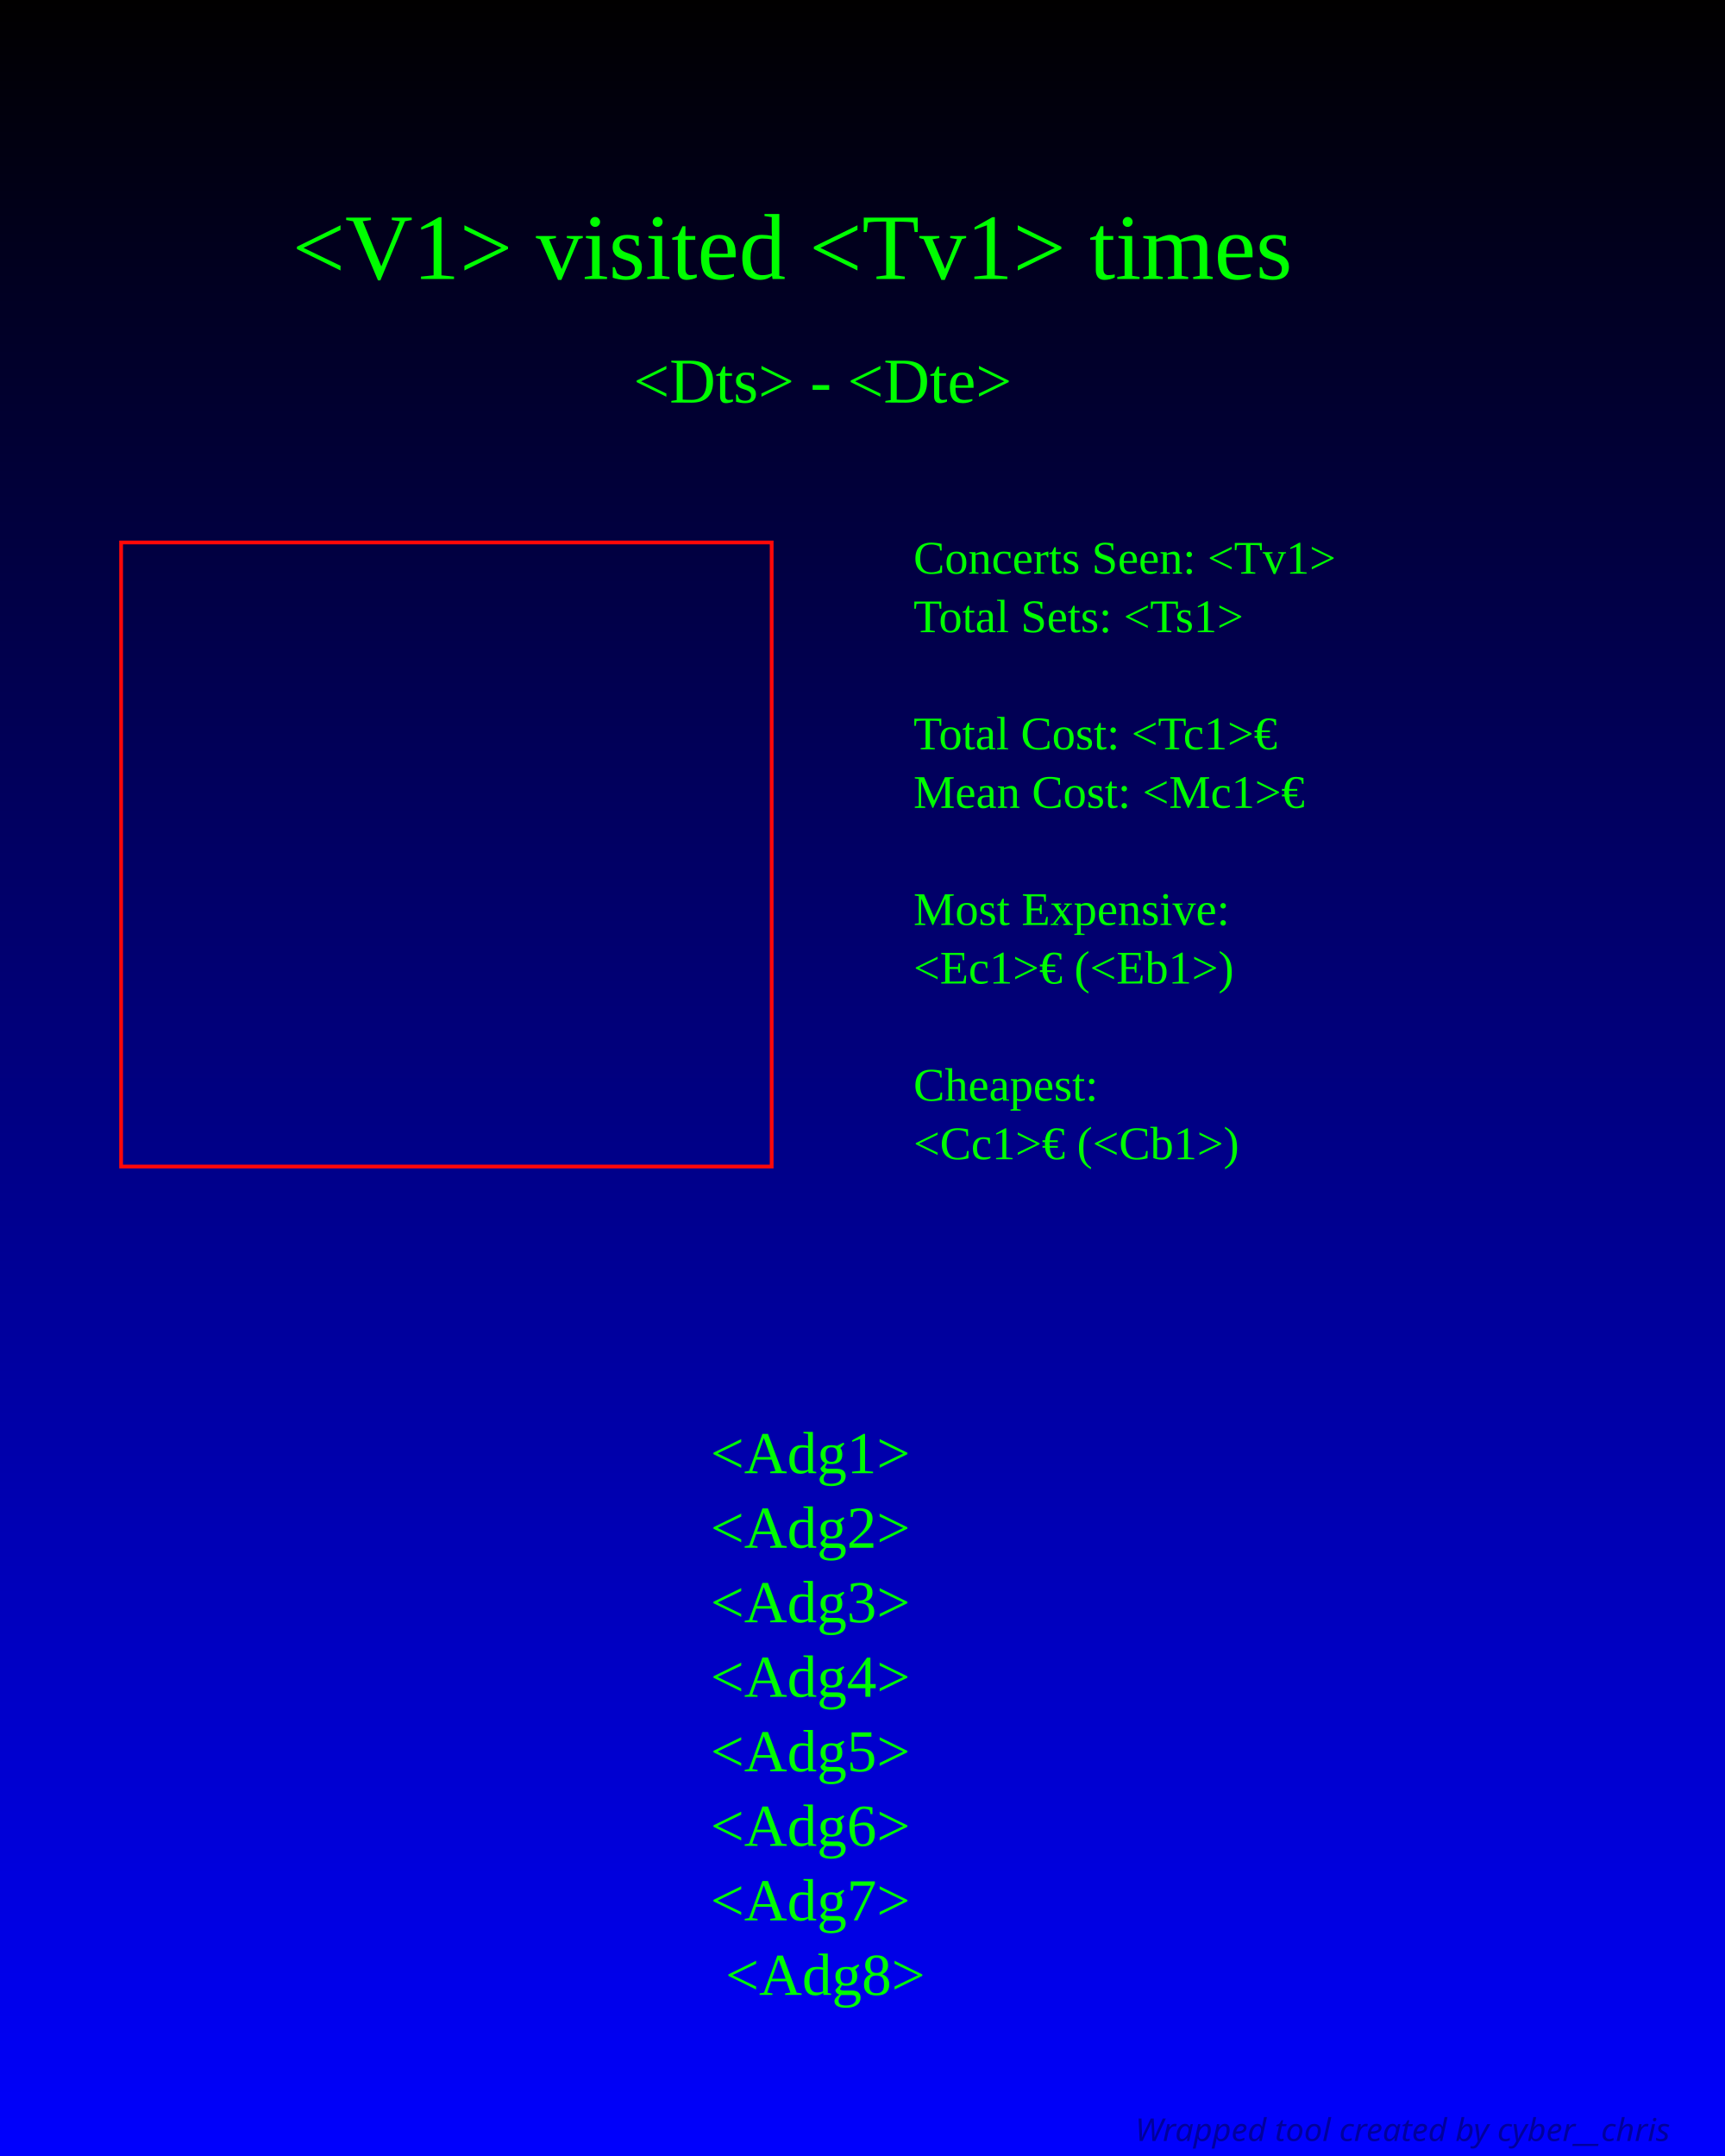
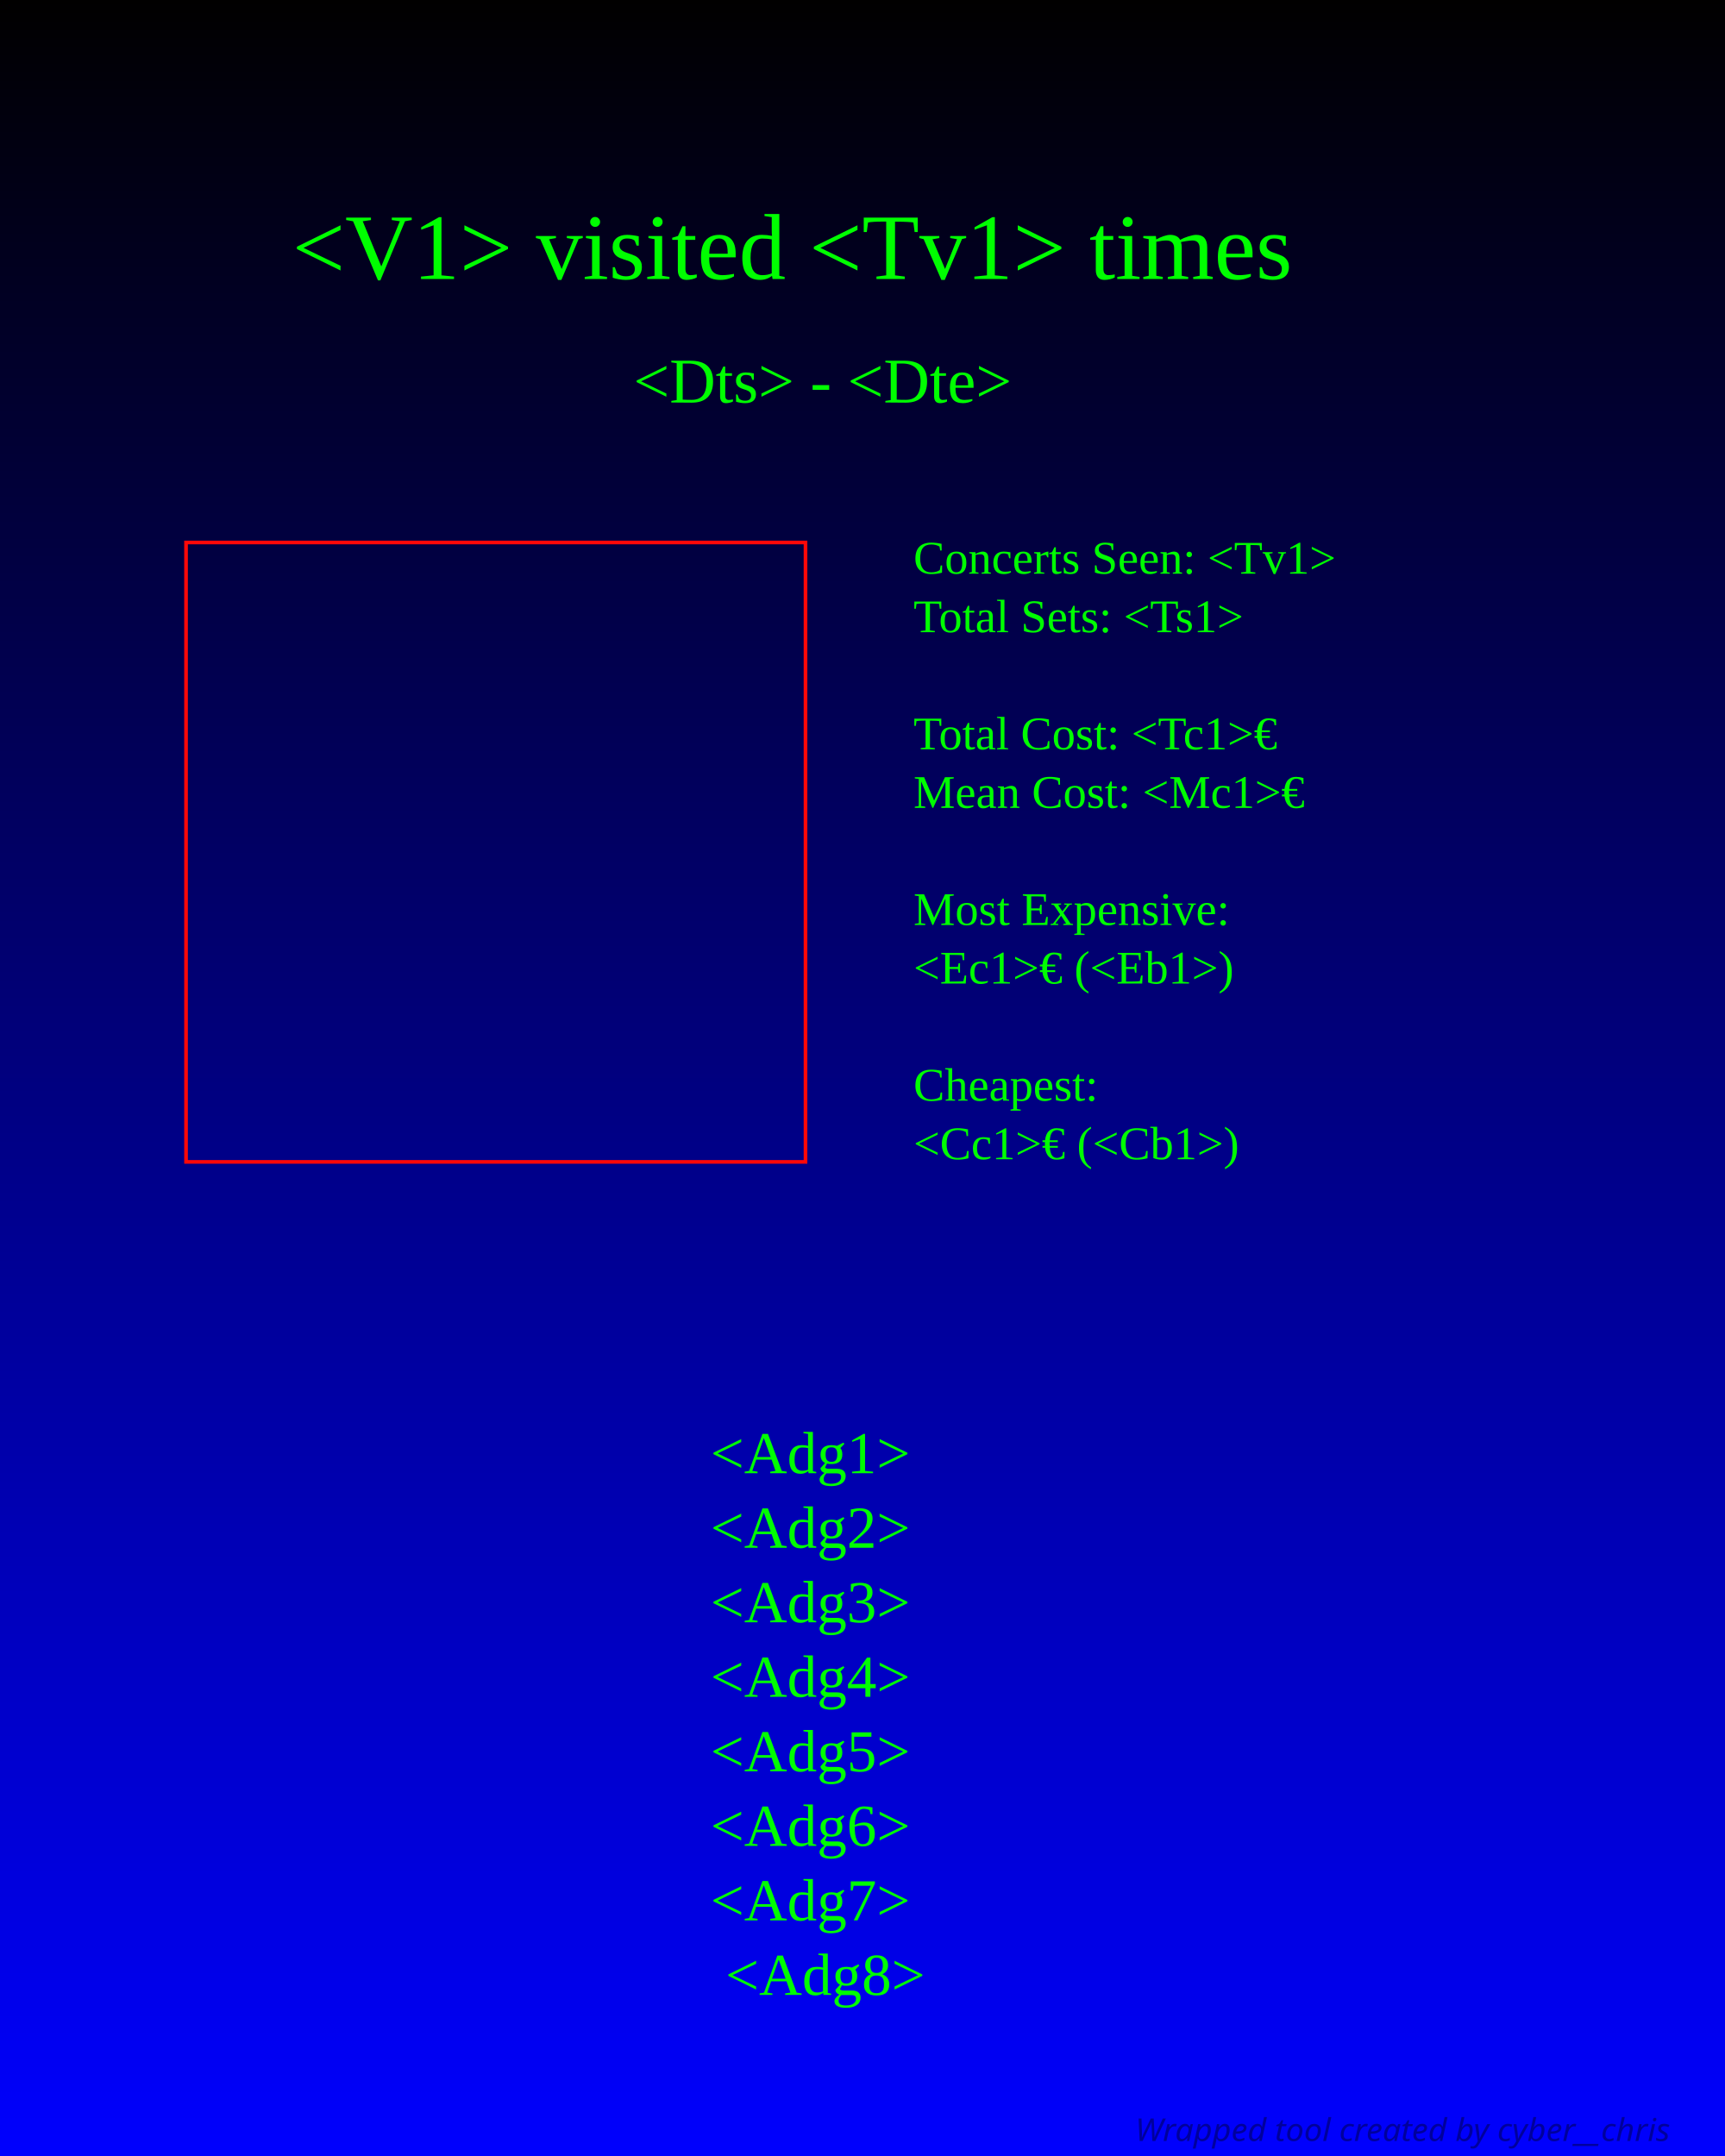
<svg xmlns="http://www.w3.org/2000/svg" xmlns:xlink="http://www.w3.org/1999/xlink" width="1080" height="1350" viewBox="0 0 1080 1350" version="1.1" id="svg1">
  <defs id="defs1">
    <pattern xlink:href="#pattern6-7" preserveAspectRatio="xMidYMid" id="pattern7" patternTransform="matrix(0.2389014,0,0,0.2389014,228.0576,249.6872)" />
    <pattern patternUnits="userSpaceOnUse" width="29" height="20" patternTransform="translate(190,350)" preserveAspectRatio="xMidYMid" style="fill:#010000" id="pattern6-7">
      <path style="fill:none;stroke:#010000;stroke-width:10;stroke-linecap:butt;stroke-dasharray:none;paint-order:stroke markers fill;stop-color:#010000" d="M 0,5 C 19,5 10,15 29,15" id="path4-2" />
    </pattern>
    <linearGradient id="linearGradient3">
      <stop style="stop-color:#010000;stop-opacity:1;" offset="0" id="stop3" />
      <stop style="stop-color:#0000fe;stop-opacity:1" offset="1" id="stop4" />
    </linearGradient>
    <linearGradient xlink:href="#linearGradient3" id="linearGradient4" x1="540" y1="0" x2="540" y2="1080" gradientUnits="userSpaceOnUse" gradientTransform="scale(1,1.25)" />
  </defs>
  <g id="layer2" style="display:inline">
    <rect style="fill:url(#linearGradient4);fill-opacity:1;stroke-width:1.118" id="rect2" width="1080" height="1350" x="0" y="0" />
    <text xml:space="preserve" style="font-size:20.056px;text-align:end;writing-mode:lr-tb;direction:ltr;text-anchor:end;display:inline;fill:#000000;fill-opacity:0.382;stroke:#ff0808;stroke-width:1.296;stroke-opacity:0" x="1053.523" y="1362.945" id="text17-0" transform="scale(1.016659,0.983614)">
      <tspan id="tspan17-3" x="1053.523" y="1362.945" style="font-style:italic;font-variant:normal;font-weight:normal;font-stretch:normal;font-size:20.056px;font-family:sans-serif;-inkscape-font-specification:'sans-serif Italic';fill:#000000;fill-opacity:0.382;stroke-width:1.296" dx="0 0 0 0 0 0 0 0 0 0 0 0 0 0 0 0 0 0 0 0 0 0 0 0 0 0 0 0 0 0 1.469">Wrapped tool created by cyber__chris</tspan>
    </text>
  </g>
  <g id="layer1-3" transform="translate(7.0313395e-7,65.67517)" style="display:inline">
    <text xml:space="preserve" style="font-size:40px;text-align:start;writing-mode:lr-tb;direction:ltr;text-anchor:start;display:inline;fill:#00fe00;stroke-width:0.327" x="540.03" y="186.378" id="text1-3">
      <tspan id="tspan1-6" x="540.03" y="186.378" style="font-size:40px;text-align:center;text-anchor:middle;fill:#00fe00;stroke-width:0.327">&lt;Dts&gt; - &lt;Dte&gt;</tspan>
    </text>
  </g>
  <g id="layer1" style="display:inline">
    <text xml:space="preserve" style="font-size:58.667px;text-align:start;writing-mode:lr-tb;direction:ltr;text-anchor:start;display:inline;fill:#00fe00;stroke-width:0.526" x="529.718" y="174.692" id="text1">
      <tspan id="tspan1" x="540.03" y="174.692" style="font-size:58.667px;text-align:center;text-anchor:middle;stroke-width:0.526">&lt;V1&gt; visited &lt;Tv1&gt; times </tspan>
    </text>
  </g>
  <g id="layer3">
-     <rect style="display:inline;fill:none;stroke:#ff0808;stroke-width:2.353;stroke-linecap:butt;stroke-linejoin:miter;stroke-dasharray:none;stroke-opacity:1" id="rect1" width="407.305" height="390.764" x="75.819" y="339.67" />
+     <rect style="display:inline;fill:none;stroke:#ff0808;stroke-width:2.287;stroke-linecap:butt;stroke-linejoin:miter;stroke-dasharray:none;stroke-opacity:1" id="rect1" width="387.846" height="387.846" x="116.473" y="339.681" />
    <text xml:space="preserve" style="font-size:45.869px;text-align:start;writing-mode:lr-tb;direction:ltr;text-anchor:start;display:inline;fill:none;stroke:url(#pattern7);stroke-width:0.247;stroke-linecap:butt;stroke-linejoin:miter;stroke-dasharray:none;stroke-opacity:1" x="240.003" y="203.819" id="text7">
      <tspan id="tspan7" x="0" y="0" style="fill:#00fe00;stroke:#ff0808;stroke-width:0.247;stroke-opacity:0" />
    </text>
    <text xml:space="preserve" style="font-size:29.333px;text-align:start;writing-mode:lr-tb;direction:ltr;text-anchor:start;display:inline;fill:#00fe00;stroke:#ff0808;stroke-width:0.737;stroke-linecap:butt;stroke-linejoin:miter;stroke-dasharray:none;stroke-opacity:0" x="571.919" y="359.192" id="text9">
      <tspan x="571.919" y="359.192" id="tspan5" style="font-size:29.333px;stroke-width:0.737">Concerts Seen: &lt;Tv1&gt; </tspan>
      <tspan x="571.919" y="395.859" style="font-size:29.333px;stroke-width:0.737" id="tspan33">Total Sets: &lt;Ts1&gt;</tspan>
      <tspan x="571.919" y="432.526" style="font-size:29.333px;stroke-width:0.737" id="tspan34" />
      <tspan x="571.919" y="469.192" style="font-size:29.333px;stroke-width:0.737" id="tspan35">Total Cost: &lt;Tc1&gt;€</tspan>
      <tspan x="571.919" y="505.859" style="font-size:29.333px;stroke-width:0.737" id="tspan36">Mean Cost: &lt;Mc1&gt;€</tspan>
      <tspan x="571.919" y="542.525" style="font-size:29.333px;stroke-width:0.737" id="tspan37" />
      <tspan x="571.919" y="579.192" style="font-size:29.333px;stroke-width:0.737" id="tspan38">Most Expensive:</tspan>
      <tspan x="571.919" y="615.859" style="font-size:29.333px;stroke-width:0.737" id="tspan39">&lt;Ec1&gt;€ (&lt;Eb1&gt;)</tspan>
      <tspan x="571.919" y="652.525" style="font-size:29.333px;stroke-width:0.737" id="tspan2" />
      <tspan x="571.919" y="689.192" style="font-size:29.333px;stroke-width:0.737" id="tspan40">Cheapest:</tspan>
      <tspan x="571.919" y="725.859" style="font-size:29.333px;stroke-width:0.737" id="tspan41">&lt;Cc1&gt;€ (&lt;Cb1&gt;)</tspan>
      <tspan x="571.919" y="762.525" style="font-size:29.333px;stroke-width:0.737" id="tspan42" />
      <tspan x="571.919" y="799.192" style="font-size:29.333px;stroke-width:0.737" id="tspan43"> </tspan>
    </text>
    <text xml:space="preserve" style="font-size:37.333px;text-align:center;writing-mode:lr-tb;direction:ltr;text-anchor:middle;fill:#ff00ff;stroke:#ff0808;stroke-width:1.034;stroke-opacity:0" x="540.03" y="922.471" id="text14">
      <tspan id="tspan14" x="540.03" y="922.471" style="font-size:37.333px;fill:#00fe00">&lt;Adg1&gt;</tspan>
      <tspan x="540.03" y="969.138" style="font-size:37.333px;fill:#00fe00" id="tspan9">&lt;Adg2&gt;</tspan>
      <tspan x="540.03" y="1015.804" style="font-size:37.333px;fill:#00fe00" id="tspan11">&lt;Adg3&gt;</tspan>
      <tspan x="540.03" y="1062.471" style="font-size:37.333px;fill:#00fe00" id="tspan12">&lt;Adg4&gt;</tspan>
      <tspan x="540.03" y="1109.138" style="font-size:37.333px;fill:#00fe00" id="tspan13">&lt;Adg5&gt;</tspan>
      <tspan x="540.03" y="1155.804" style="font-size:37.333px;fill:#00fe00" id="tspan15">&lt;Adg6&gt;</tspan>
      <tspan x="540.03" y="1202.471" style="font-size:37.333px;fill:#00fe00" id="tspan19">&lt;Adg7&gt;</tspan>
      <tspan x="540.03" y="1249.137" style="font-size:37.333px;fill:#00fe00" id="tspan21">&lt;Adg8&gt;</tspan>
    </text>
    <text xml:space="preserve" style="font-size:53.333px;text-align:center;writing-mode:lr-tb;direction:ltr;text-anchor:middle;fill:#ff00ff;stroke:#ff0808;stroke-width:1.034;stroke-opacity:0" x="540.03" y="895.57" id="text14-1">
      <tspan id="tspan14-7" x="540.03" y="895.57" style="font-size:53.333px;fill:#00fe00" />
    </text>
    <text xml:space="preserve" style="font-size:53.333px;text-align:center;writing-mode:lr-tb;direction:ltr;text-anchor:middle;fill:#ff00ff;stroke:#ff0808;stroke-width:1.034;stroke-opacity:0" x="540.03" y="954.165" id="text14-5">
      <tspan id="tspan14-8" x="540.03" y="954.165" style="font-size:53.333px;fill:#00fe00" />
    </text>
    <text xml:space="preserve" style="font-size:53.333px;text-align:center;writing-mode:lr-tb;direction:ltr;text-anchor:middle;fill:#ff00ff;stroke:#ff0808;stroke-width:1.034;stroke-opacity:0" x="540.03" y="1012.003" id="text14-3">
      <tspan id="tspan14-78" x="540.03" y="1012.003" style="font-size:53.333px;fill:#00fe00" />
    </text>
  </g>
</svg>
